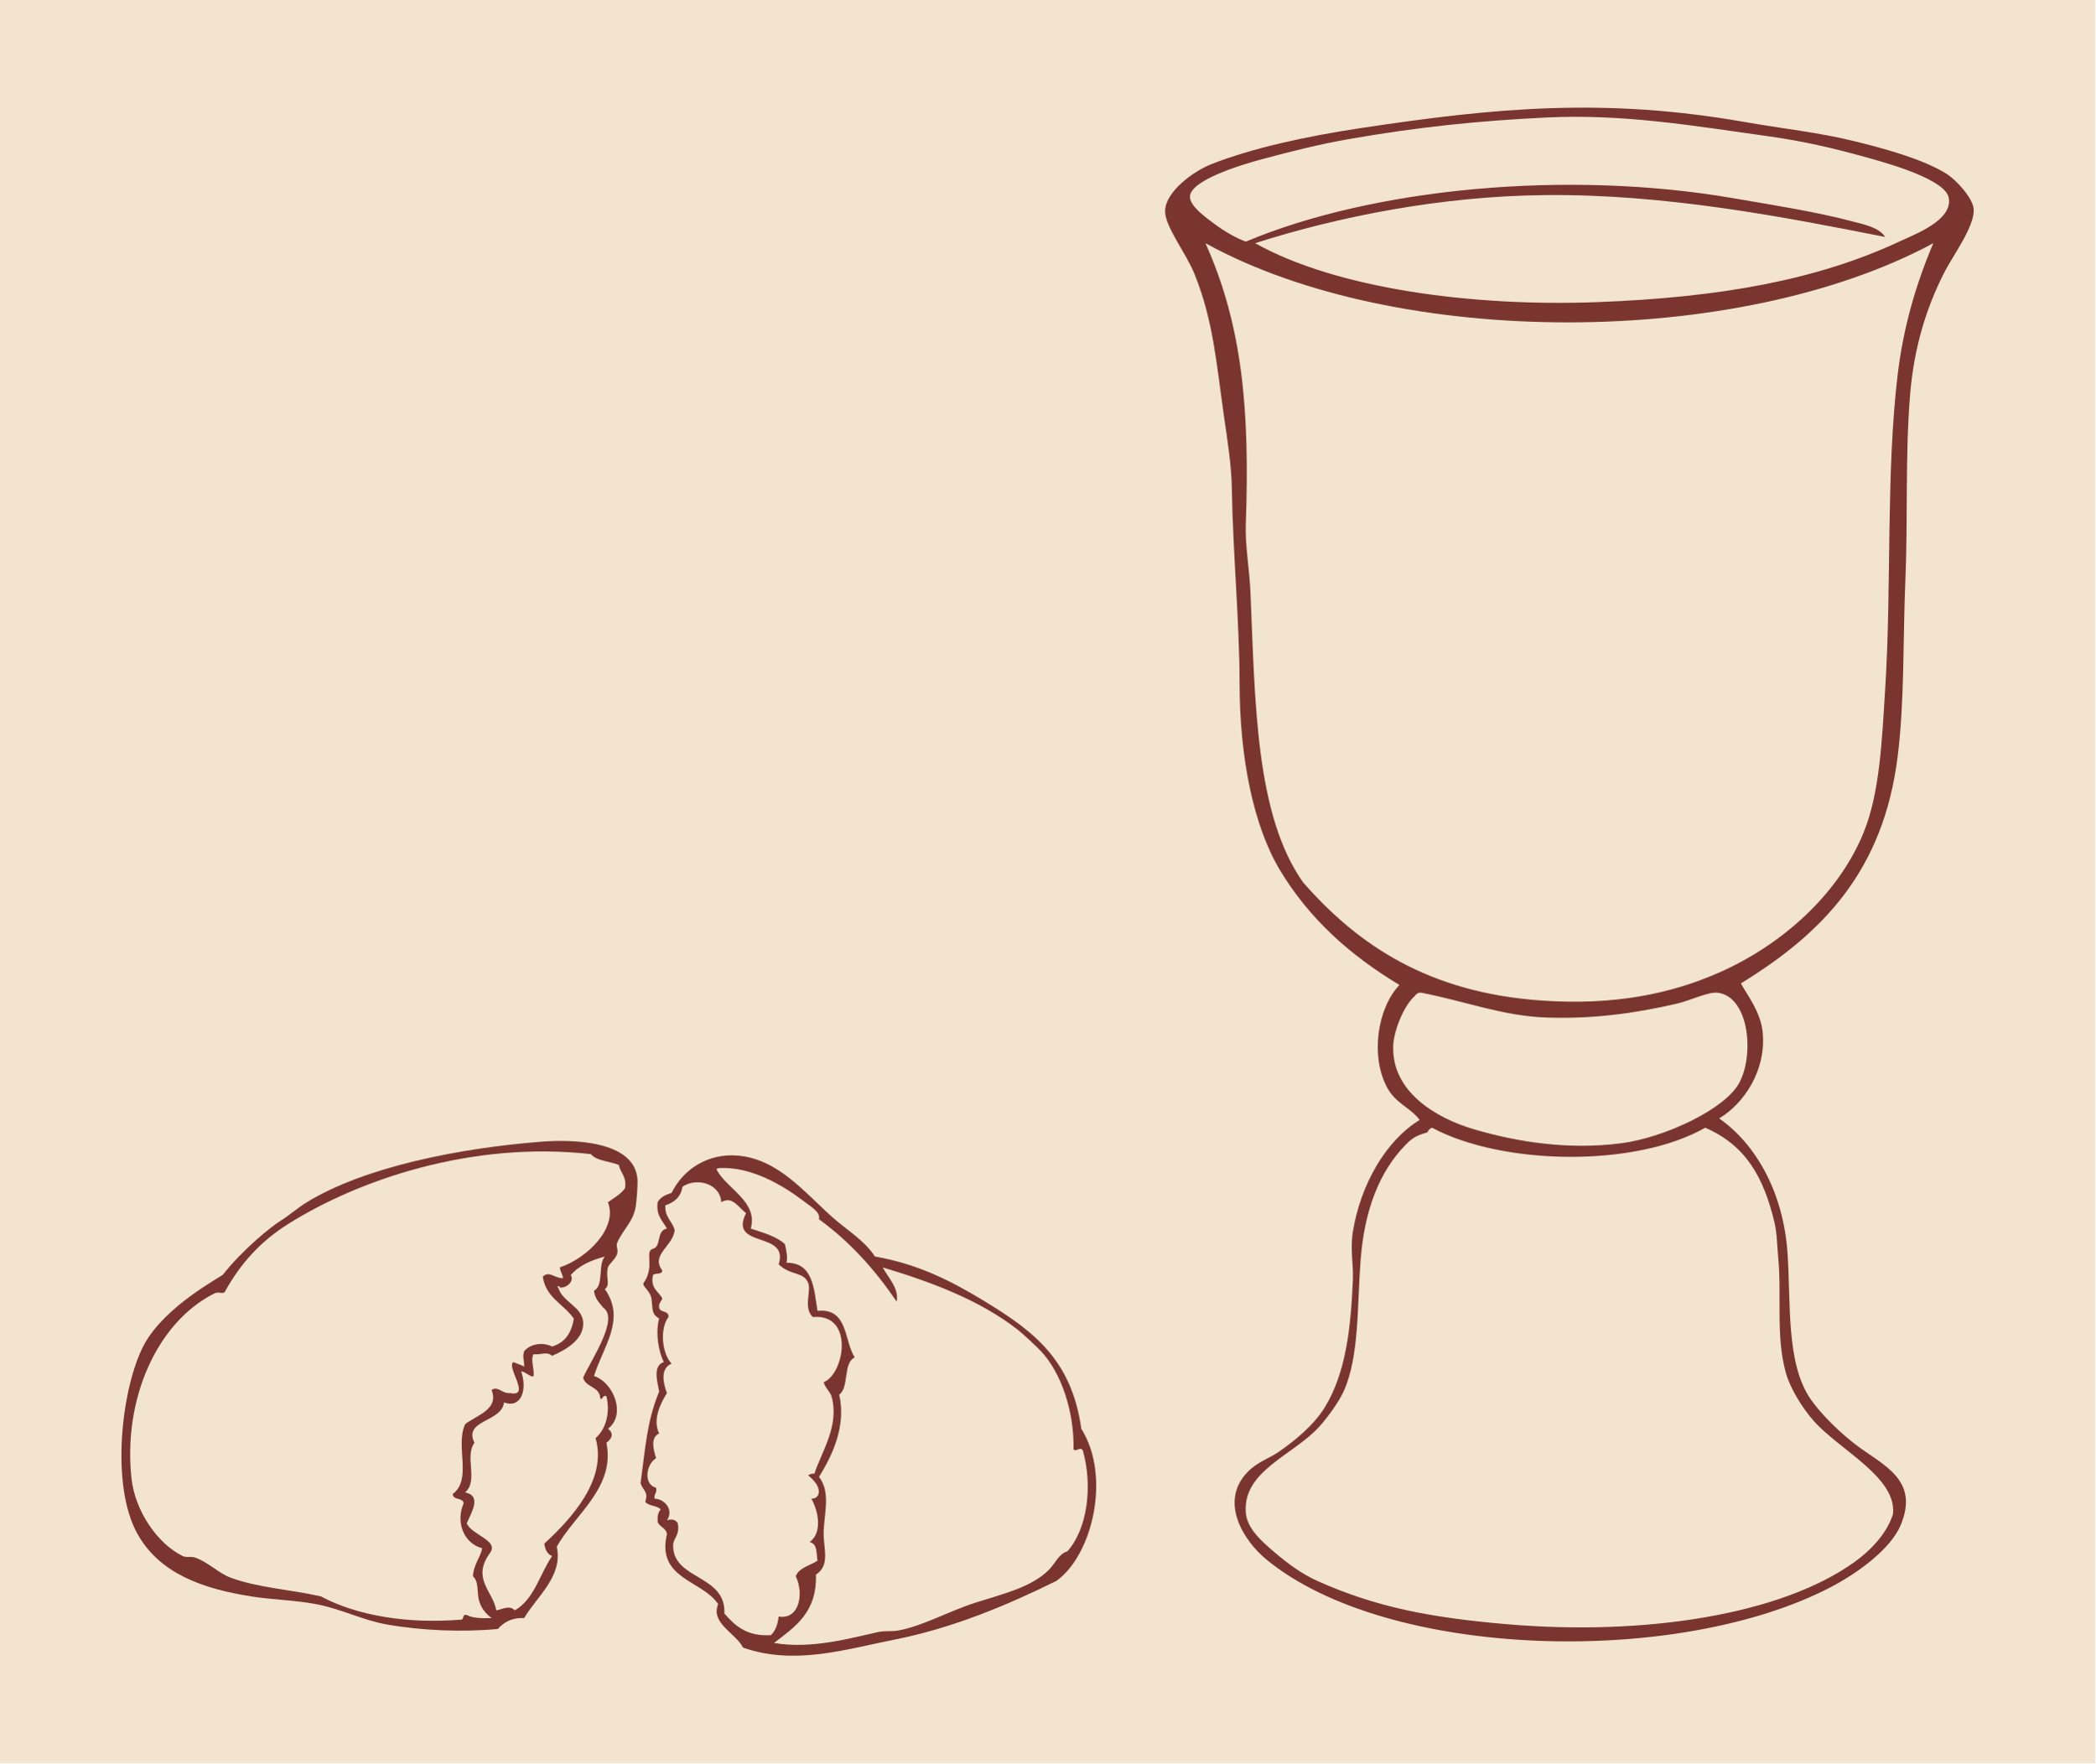
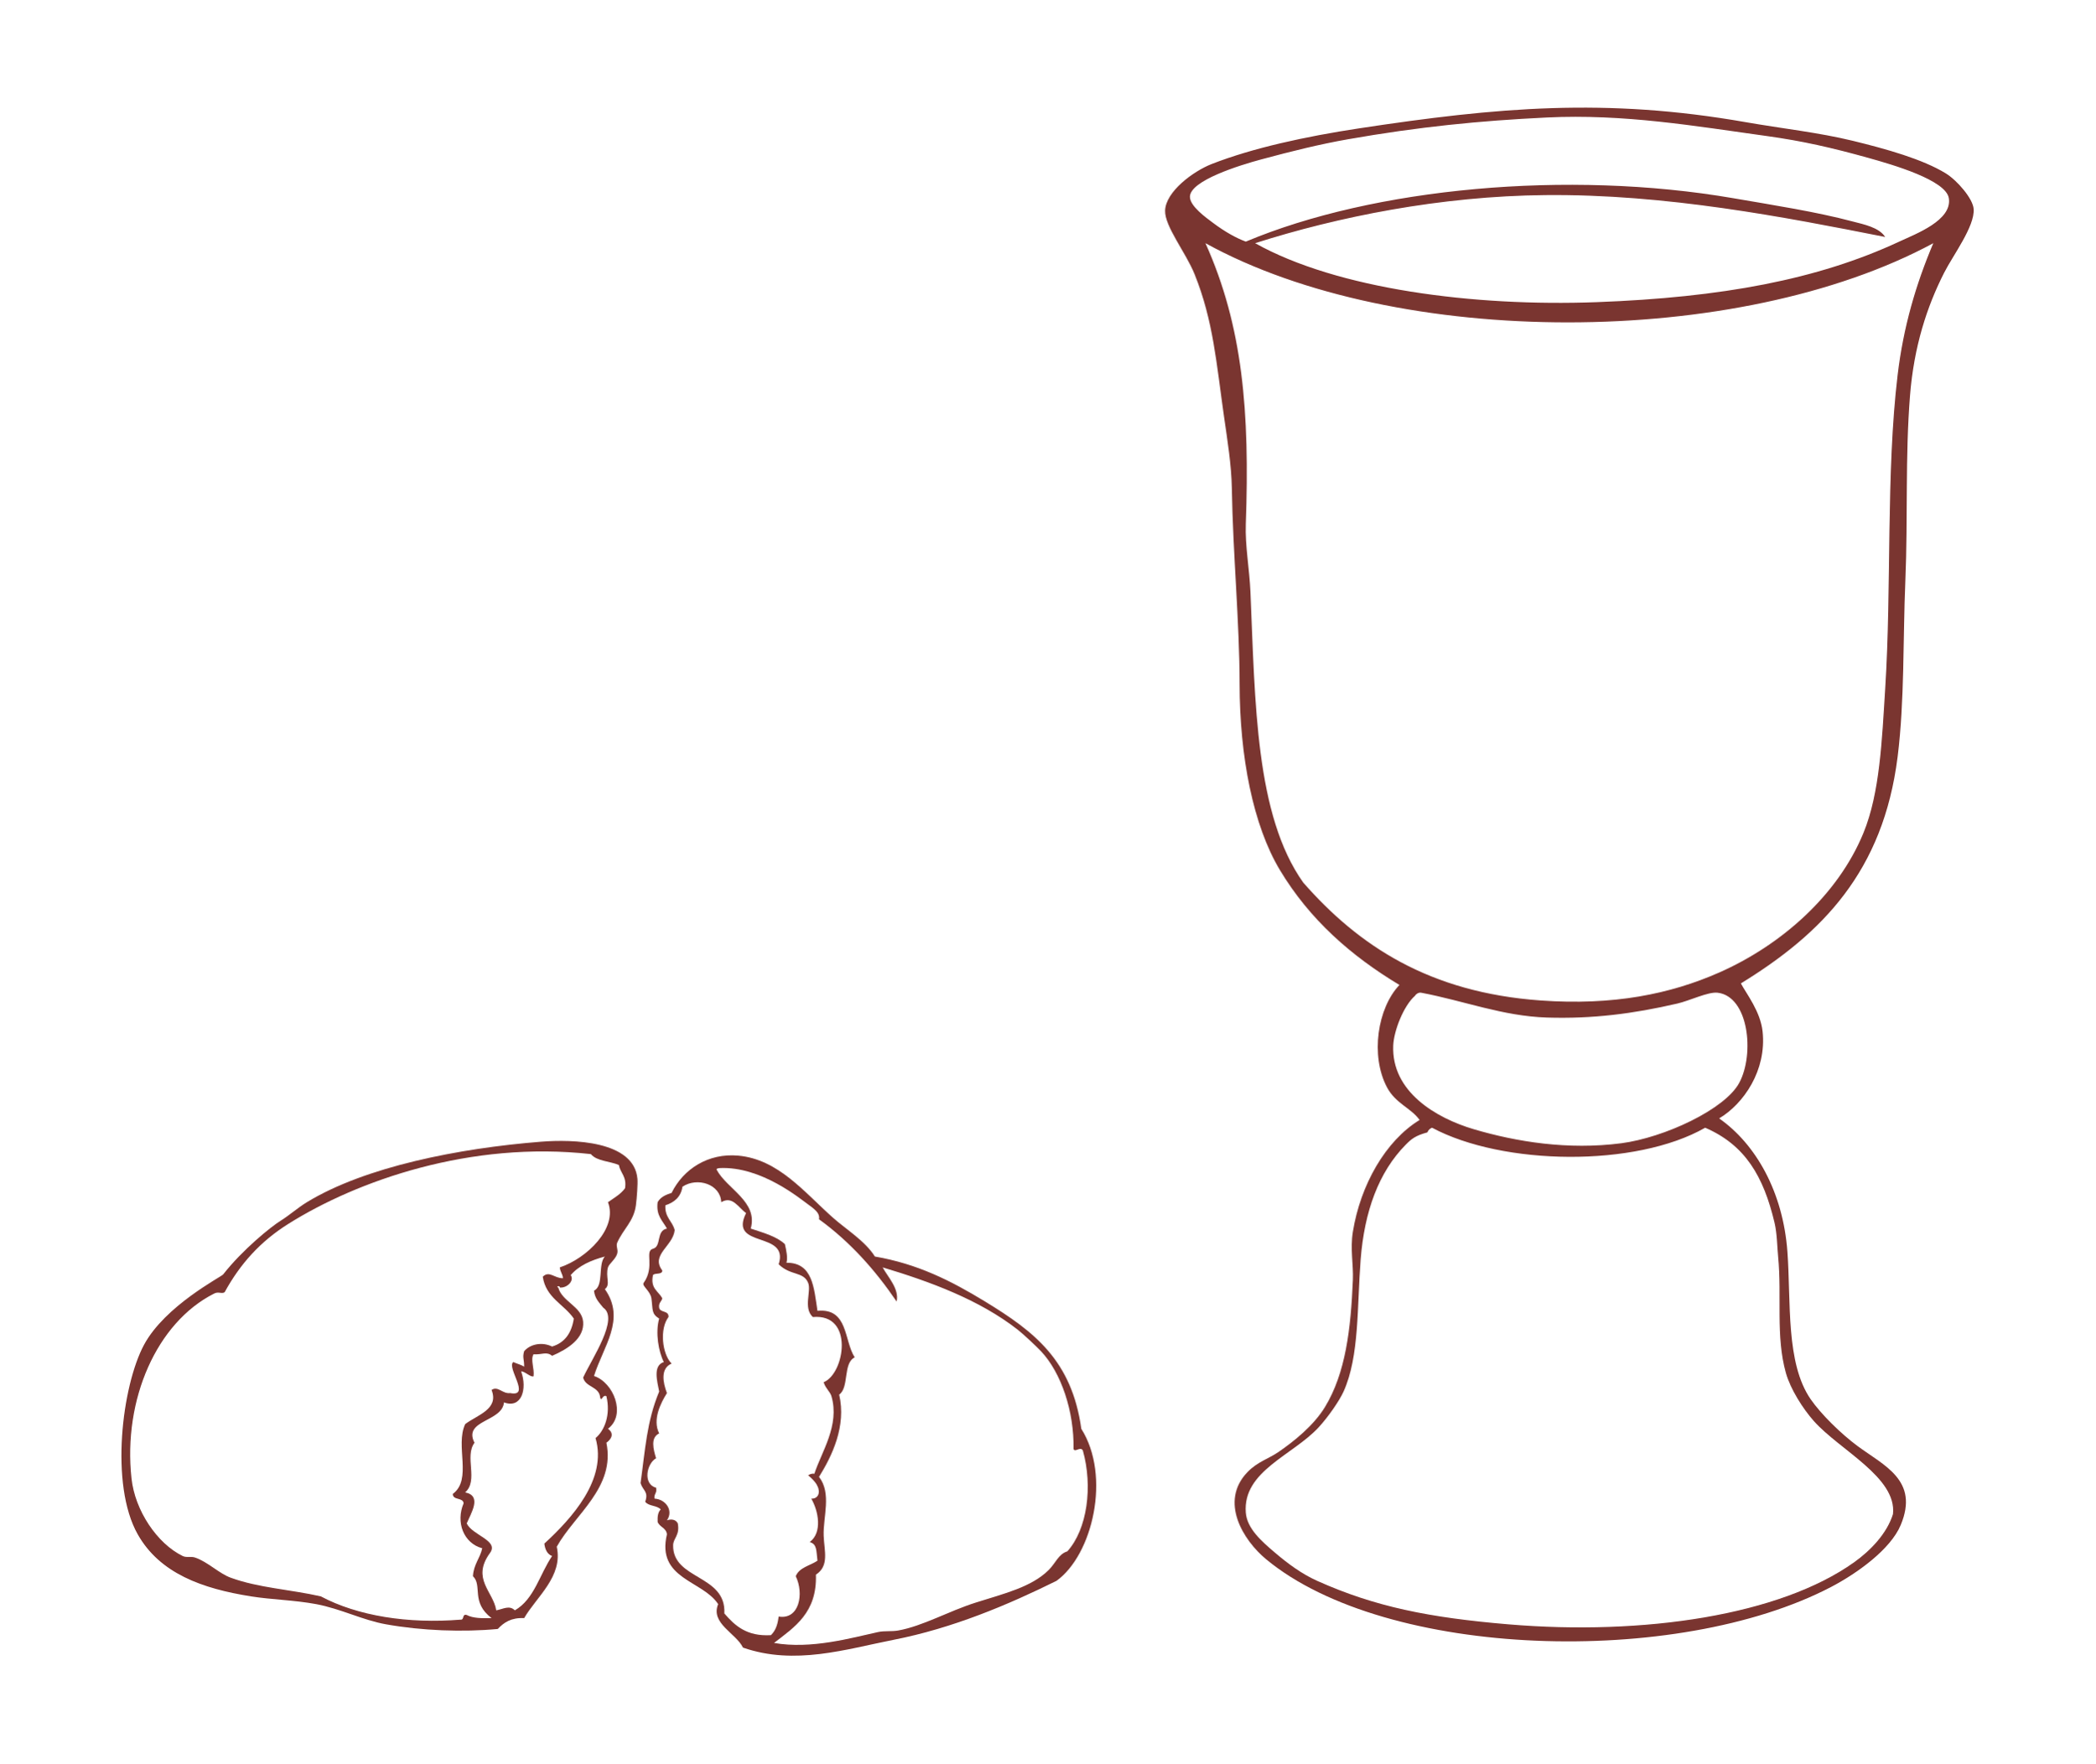
<svg xmlns="http://www.w3.org/2000/svg" viewBox="0 0 624.933 526" height="526" width="624.933" xml:space="preserve" id="svg2" version="1.1">
  <defs id="defs6" />
  <g transform="matrix(1.333333,0,0,-1.333333,0,526)" id="g10">
    <g transform="scale(0.1)" id="g12">
-       <path id="path14" style="fill:#f3e4cf;fill-opacity:1;fill-rule:evenodd;stroke:none" d="M 0,0 H 4686.97 V 3945 H 0 V 0" />
+       <path id="path14" style="fill:none;fill-opacity:1;fill-rule:evenodd;stroke:none" d="M 0,0 H 4686.97 V 3945 H 0 V 0" />
      <path id="path16" style="fill:#7a3530;fill-opacity:1;fill-rule:evenodd;stroke:none" d="m 3894.48,1744.9 c 12.61,-23.51 43.82,-62.95 48.59,-107.63 9.25,-86.72 -42.16,-161.66 -97.21,-194.42 82.03,-57.3 143.01,-164.63 152.76,-298.58 8.16,-112.2 -4.03,-248.665 52.08,-329.817 23.2,-33.555 67.94,-77.293 104.17,-104.16 59.74,-44.309 139.03,-76.984 97.2,-177.063 -22.98,-54.988 -98.42,-108.699 -156.23,-138.875 -344.61,-179.835 -994.51,-160.976 -1263.75,62.5 -50.92,42.247 -104.61,128.645 -41.66,194.415 22.14,23.164 47.64,30.226 69.43,45.136 34.88,23.879 79,59.375 104.16,100.684 46.32,76.094 57.85,174.265 62.48,284.7 1.43,33.84 -6.31,68.71 0,107.61 16.98,104.55 72.88,203.3 149.3,249.98 -19.38,26.92 -53.66,36.66 -72.91,72.91 -37.78,71.12 -21.23,177.56 27.77,229.14 -108.12,64.87 -200.96,146.47 -267.32,256.91 -60.16,100.1 -90.1,254.36 -90.28,416.63 -0.15,138.34 -14.84,289.21 -17.36,437.44 -0.89,52.59 -10.04,108.67 -17.36,159.71 -17.11,119.43 -23.94,215.09 -65.96,319.41 -19.61,48.69 -67.1,107.03 -65.97,142.34 1.37,42.47 62.88,87.99 104.15,104.16 91.31,35.76 209.27,61.52 329.83,79.85 309.57,47.09 551.6,68.84 864.5,13.89 80.48,-14.13 163.86,-23.19 239.55,-41.66 75.52,-18.43 156.48,-41.14 208.31,-72.91 25.46,-15.6 60.86,-56.54 62.5,-79.85 2.71,-38.64 -46.24,-103.5 -65.98,-142.35 -38.88,-76.54 -67.55,-165.33 -76.36,-274.28 -11.02,-135.99 -4.65,-276.21 -10.42,-413.15 -5.66,-134 -1.61,-270.34 -17.38,-395.78 -32.18,-256.11 -168.45,-395.12 -350.63,-506.89 z m -322.89,1524.14 c 280.38,10.5 494.95,50.57 677.01,135.4 37.6,17.52 118.97,47.67 111.1,97.22 -6.44,40.45 -125.5,74.89 -180.54,90.26 -81.61,22.78 -147.13,37.66 -225.66,48.6 -163.64,22.81 -321.12,49.97 -493.01,41.67 -151.35,-7.31 -287.19,-20.99 -444.4,-48.61 -63.57,-11.16 -126.69,-26.88 -194.41,-45.13 -48.73,-13.13 -158.89,-47.25 -159.71,-83.33 -0.49,-21.19 35.77,-46.78 52.08,-59.02 26.04,-19.55 50.77,-33.35 72.9,-41.66 286.23,120.3 720.19,160.99 1090.16,97.22 92.72,-16 186.35,-30.53 267.33,-52.09 24.99,-6.64 58.68,-12.93 72.91,-34.71 -225.88,44.65 -490.33,96.34 -760.33,93.74 -235.09,-2.27 -464.74,-48.72 -649.23,-107.63 183.42,-102.71 489.92,-142.18 763.8,-131.93 z m -784.64,-496.48 c -1.75,-48.76 8.12,-99.32 10.41,-152.76 10.61,-247.72 11.21,-498.62 118.05,-649.23 123.99,-141.38 281.58,-245.98 531.19,-263.85 162.58,-11.66 290.27,14.39 399.26,62.48 138.57,61.14 265.65,172.86 322.89,312.47 36.72,89.6 41.27,206.99 48.6,322.88 14.53,229.76 1.56,481.7 27.76,701.31 12.91,108.05 41.03,203.43 79.87,295.11 -436.44,-235.61 -1198.73,-236.89 -1628.3,0 83.58,-185.72 99.25,-377.4 90.27,-628.41 z m 329.82,-1166.52 c -4.27,-103.48 95.79,-162.52 180.54,-187.49 94.69,-27.9 210.21,-46.94 329.82,-31.25 95.69,12.55 231.97,75.65 263.87,135.4 34.55,64.79 20.89,193.2 -48.61,201.36 -21.12,2.49 -62.25,-17.81 -90.28,-24.29 -98.34,-22.75 -189.83,-34.52 -291.62,-31.25 -99,3.18 -184.95,37.34 -281.22,55.54 -5.93,1.14 -12.22,-3.53 -13.88,-6.93 -25.37,-22.24 -47.26,-78.24 -48.62,-111.09 z m 76.39,-194.44 c -26.74,-7.3 -35.48,-14.44 -48.61,-27.76 -60.2,-61.11 -92.28,-148.73 -100.69,-256.92 -8.12,-104.67 -2.54,-216.315 -38.18,-295.115 -9.64,-21.278 -34.43,-56.875 -55.55,-79.852 -57.85,-62.918 -170.28,-97.93 -163.18,-190.937 2.74,-35.93 35.57,-64.481 65.96,-90.274 28.69,-24.375 59.22,-47 93.75,-62.5 129.82,-58.273 251.23,-82.285 427.04,-97.207 304.1,-25.789 608.76,20.645 774.21,138.867 36.48,26.063 73.14,63.856 86.79,107.637 9.13,82.285 -119.16,143.086 -177.06,208.309 -23.97,27.011 -52.21,70.996 -62.48,107.629 -23.15,82.41 -8.75,170.983 -17.36,260.383 -2.12,21.89 -2.3,51.52 -8.02,75.6 -24.63,103.81 -65.53,173.75 -155.17,212.56 -155.7,-88.97 -452.48,-84.77 -611.04,0 -5,-1.94 -8.47,-5.41 -10.41,-10.42" />
      <path id="path18" style="fill:#7a3530;fill-opacity:1;fill-rule:evenodd;stroke:none" d="m 1328.77,866.531 c 43.59,-13.945 72.88,-86.551 31.25,-118.047 14.02,-9.98 8.74,-22.468 -3.48,-31.25 20.57,-100.105 -70.96,-160.476 -111.09,-232.605 14.72,-66.524 -45.76,-112.469 -72.91,-159.707 -29.17,1.394 -45.59,-9.961 -59.02,-24.297 -78.02,-7.461 -169.985,-3.945 -249.973,10.41 -52.996,9.512 -100.848,34.707 -156.231,45.137 -48.273,9.082 -99.242,9.93 -145.816,17.363 -109.254,17.403 -203.977,51.278 -253.449,138.867 -63.196,111.887 -34.731,332.696 13.887,423.563 47.015,87.875 172.82,152.175 177.207,157.785 43.492,55.52 107.105,106.82 128.316,119.97 19.758,12.22 38.461,29.13 59.023,41.66 130.391,79.46 340.216,120.81 524.246,135.39 70.34,5.58 207.98,2.46 215.26,-83.32 0.92,-10.89 -1.22,-42.25 -3.48,-59.02 -4.88,-36.2 -27.69,-52.06 -41.66,-83.32 -3.53,-7.91 2.37,-15.16 0,-24.3 -3.32,-12.78 -18.63,-23.35 -20.83,-31.25 -6,-21.57 6.62,-38.62 -6.95,-48.61 47.68,-67.602 -3.68,-128.286 -24.3,-194.419 z M 1321.82,1363 c -268.61,30.17 -522.453,-59.07 -676.996,-156.23 -62.816,-39.48 -107.664,-89.52 -142.347,-152.76 -6.696,-4.61 -13.977,2.54 -24.309,-3.47 -127.332,-64.7 -203.23,-236.079 -184.004,-413.157 7.785,-71.711 56.969,-145.449 114.57,-173.594 8.516,-4.152 18.223,-0.215 27.774,-3.457 28.574,-9.766 53.195,-35.449 79.855,-45.137 62.516,-22.742 131.403,-25.898 201.364,-41.66 82.05,-43.781 195.394,-61.719 312.473,-52.09 9.12,-1.035 2.73,13.477 13.88,10.43 13.63,-7.207 34,-7.676 55.55,-6.953 -47.16,35.879 -19.69,72.637 -41.66,93.75 1.44,26.328 15.73,39.805 20.83,62.48 -41.69,11.161 -59.84,58.153 -41.67,100.684 -1.41,13.633 -24.01,6.062 -24.29,20.832 44.27,32.91 4.87,107.527 27.77,156.238 26.24,20.137 76.41,33.184 59.02,76.379 14.24,9.93 24.21,-9.082 41.66,-6.945 47.4,-9.445 -8.86,57.519 6.95,69.433 7.78,-3.789 17.4,-5.753 24.3,-10.421 0.26,17.55 -4.39,19.863 0,34.726 13.74,15.899 39.89,21.418 62.5,10.41 28.53,8.496 43.62,30.45 48.6,62.5 -22.1,32.302 -62.47,46.312 -69.44,93.732 14.68,14.3 25.56,-3.56 45.14,-3.46 -0.58,9.84 -6.37,14.47 -6.95,24.3 60.02,19.92 130.23,87.65 107.63,145.82 13.57,9.56 28.5,17.79 38.19,31.25 4.18,26.16 -10.28,33.69 -13.89,52.07 -20.3,8.61 -49.48,8.39 -62.5,24.3 z m -17.35,-374.965 c 3.15,-37.019 -33.91,-61.082 -69.43,-76.367 -12.32,10.488 -22.49,2.16 -41.66,3.457 -7.05,-12.832 2.5,-31.699 0.14,-49.219 -6.47,-2.801 -19.81,11.574 -27.73,10.852 14.25,-39.121 0.89,-84.051 -38.38,-69.25 -3.99,-44.11 -92.08,-38.973 -65.97,-90.274 -23.09,-31.296 9.51,-83.836 -20.83,-111.082 38.37,-7.742 12.98,-46.261 3.47,-69.453 12.62,-26.73 72.46,-38.086 52.08,-65.957 -42.48,-58.097 7.93,-86.816 13.88,-128.457 15.71,2.715 29.06,12.336 41.67,0 43.44,24.844 55.61,80.945 83.33,121.504 -10.86,4.199 -15.61,14.481 -17.37,27.774 61.13,56.238 141.46,144.031 114.58,236.093 19.64,16.141 34.39,51.887 24.29,93.739 -8.68,4.582 -10.86,-13.727 -13.88,-3.477 -1.91,25.871 -32.8,22.746 -38.19,45.137 20.03,43.164 80.72,131.847 45.13,156.235 -8.75,10.92 -18.97,20.37 -20.83,38.18 22.69,10.88 8.27,58.86 24.3,76.39 -30.95,-8.39 -58.34,-20.34 -76.38,-41.66 8.64,-12.27 -7.81,-29.11 -24.3,-27.78 0.28,5.4 -10.09,2.4 -3.47,0 8.01,-31.18 52.67,-42.43 55.55,-76.385" />
      <path id="path20" style="fill:#7a3530;fill-opacity:1;fill-rule:evenodd;stroke:none" d="m 1606.52,356.172 c -34.61,53.418 -138.51,55.828 -114.57,156.23 -1.58,14.618 -16.42,15.977 -20.82,27.774 -0.59,12.148 0.91,22.226 6.94,27.773 -7.94,9.426 -27.66,7.071 -34.73,17.364 8.03,22.714 -5.16,24.648 -10.41,41.66 10.43,73.914 13.59,137.441 41.66,204.832 -4.27,22.414 -14.74,58.008 10.42,65.968 -11.61,22.344 -19.45,65.684 -10.42,97.215 -17.74,11.012 -13.81,19.582 -17.36,45.142 -2.36,17.03 -22.07,28 -17.35,34.71 26.08,37 1.1,71.16 20.82,76.38 19.73,5.21 6.47,40.43 31.25,45.14 -9.29,17.33 -24.68,28.54 -20.82,59.02 6.1,11.24 18.01,16.7 31.23,20.82 26.16,53.24 81.87,89.55 149.3,83.34 89.76,-8.3 147.35,-81.7 211.77,-138.89 29.77,-26.41 71.95,-52.06 93.74,-86.79 95.45,-16.55 169.41,-53.7 246.5,-100.69 111.1,-67.701 194.02,-132.135 215.27,-284.686 66.84,-105.566 25.43,-282.109 -55.56,-340.242 -107.29,-53.117 -231.43,-105.82 -364.54,-131.933 -105.91,-20.762 -220.66,-57.969 -336.77,-17.344 -15.62,32.324 -73.21,54.121 -55.55,97.207 z m 225.67,861.008 c 1.66,10.93 -3.72,18.53 -22.73,31.99 -19.01,13.47 -105.98,86.88 -199.47,82.58 -2.69,-0.79 -6.85,-0.09 -6.94,-3.46 22.9,-43.45 93.24,-71.29 76.38,-131.93 27.74,-9.3 57.11,-16.96 76.37,-34.73 3.14,-13.42 6.94,-31.52 3.48,-41.66 59.34,0.31 61.47,-56.57 69.43,-107.62 69.02,6.52 58.94,-66.053 83.33,-104.159 -26.69,-12.656 -11.9,-66.804 -34.72,-83.328 16.39,-70.664 -16.15,-137.246 -45.13,-184.004 28.79,-37.043 8.74,-89.988 10.41,-131.933 1.38,-34.219 12.86,-67.031 -17.35,-86.797 2.7,-84.875 -47.34,-117.004 -93.74,-152.754 82.96,-14.785 174.02,11.512 232.61,24.297 15.11,3.289 30.22,0.762 45.13,3.476 55.63,10.098 111.81,42.872 173.59,62.5 63.59,20.188 124.46,34.493 163.19,72.911 15.29,15.164 21.88,35.683 41.66,41.66 44.81,49.629 57.27,145.703 34.72,225.664 -5.61,10.156 -17.9,-5.539 -20.83,3.465 1.47,84.132 -27.62,170.812 -72.92,218.73 -9.47,10.02 -38.84,37.832 -52,48.106 -85.88,67.066 -195.95,107.496 -302.12,139.376 11.76,-21.83 37.63,-47.96 31.25,-76.39 -48.22,70.99 -104.54,133.87 -173.6,184.01 z m -305.52,72.91 c -3.53,-23.09 -18.12,-35.11 -38.19,-41.66 -1.72,-27.18 15.78,-35.14 20.83,-55.55 -3.97,-36.24 -54.29,-54.95 -27.77,-90.27 -0.08,-10.34 -16.39,-4.46 -20.84,-10.41 -6.33,-30.65 12.81,-35.81 20.84,-52.07 -2,-7.27 -8.61,-9.92 -6.95,-20.84 2.12,-11.77 22.21,-5.57 20.83,-20.825 -19.97,-25.86 -14.61,-82.117 6.94,-104.16 -25.31,-10.672 -19.42,-42.293 -10.41,-65.965 -14,-22.383 -32.86,-59.356 -17.36,-90.274 -20.15,-9.336 -12.8,-35.968 -6.94,-55.546 -21.2,-11.836 -30.07,-57.883 0,-65.957 2.78,-12.051 -5.17,-13.352 -3.48,-24.309 25.32,-1.531 42.99,-26.824 27.78,-48.602 8.79,3.254 19.69,2.52 24.3,-6.953 5.05,-26.269 -10.12,-32.89 -10.41,-48.594 -1.46,-77.832 118.99,-65.507 114.57,-152.773 23.59,-27.324 50.09,-51.746 104.16,-48.594 12.06,11.602 15.66,27.977 17.35,41.66 45.83,-7.648 57.33,50.879 38.19,90.274 7.94,19.832 32.13,23.418 48.6,34.707 -2.91,23.633 -0.91,36.855 -17.35,41.66 28.77,21.297 19.57,69.59 3.47,97.215 14.94,-1.051 21.21,13.273 13.88,27.785 -4.1,10.918 -20.82,24.297 -20.82,24.297 0,0 6.63,4.941 13.88,3.465 15.65,48.617 57.27,108.242 38.19,173.594 -2.93,10.05 -13.82,18.418 -17.36,31.25 47.19,19.199 68.83,154.235 -24.3,145.82 -21.99,20.605 -2.89,57.835 -10.41,76.375 -10.53,25.96 -39.34,15.51 -65.97,41.65 24.3,75.89 -113.04,34.32 -72.91,114.57 -17.4,12.3 -30.33,39.44 -55.54,24.32 -1.81,40.4 -53.28,56.79 -86.8,34.71" />
    </g>
  </g>
</svg>
